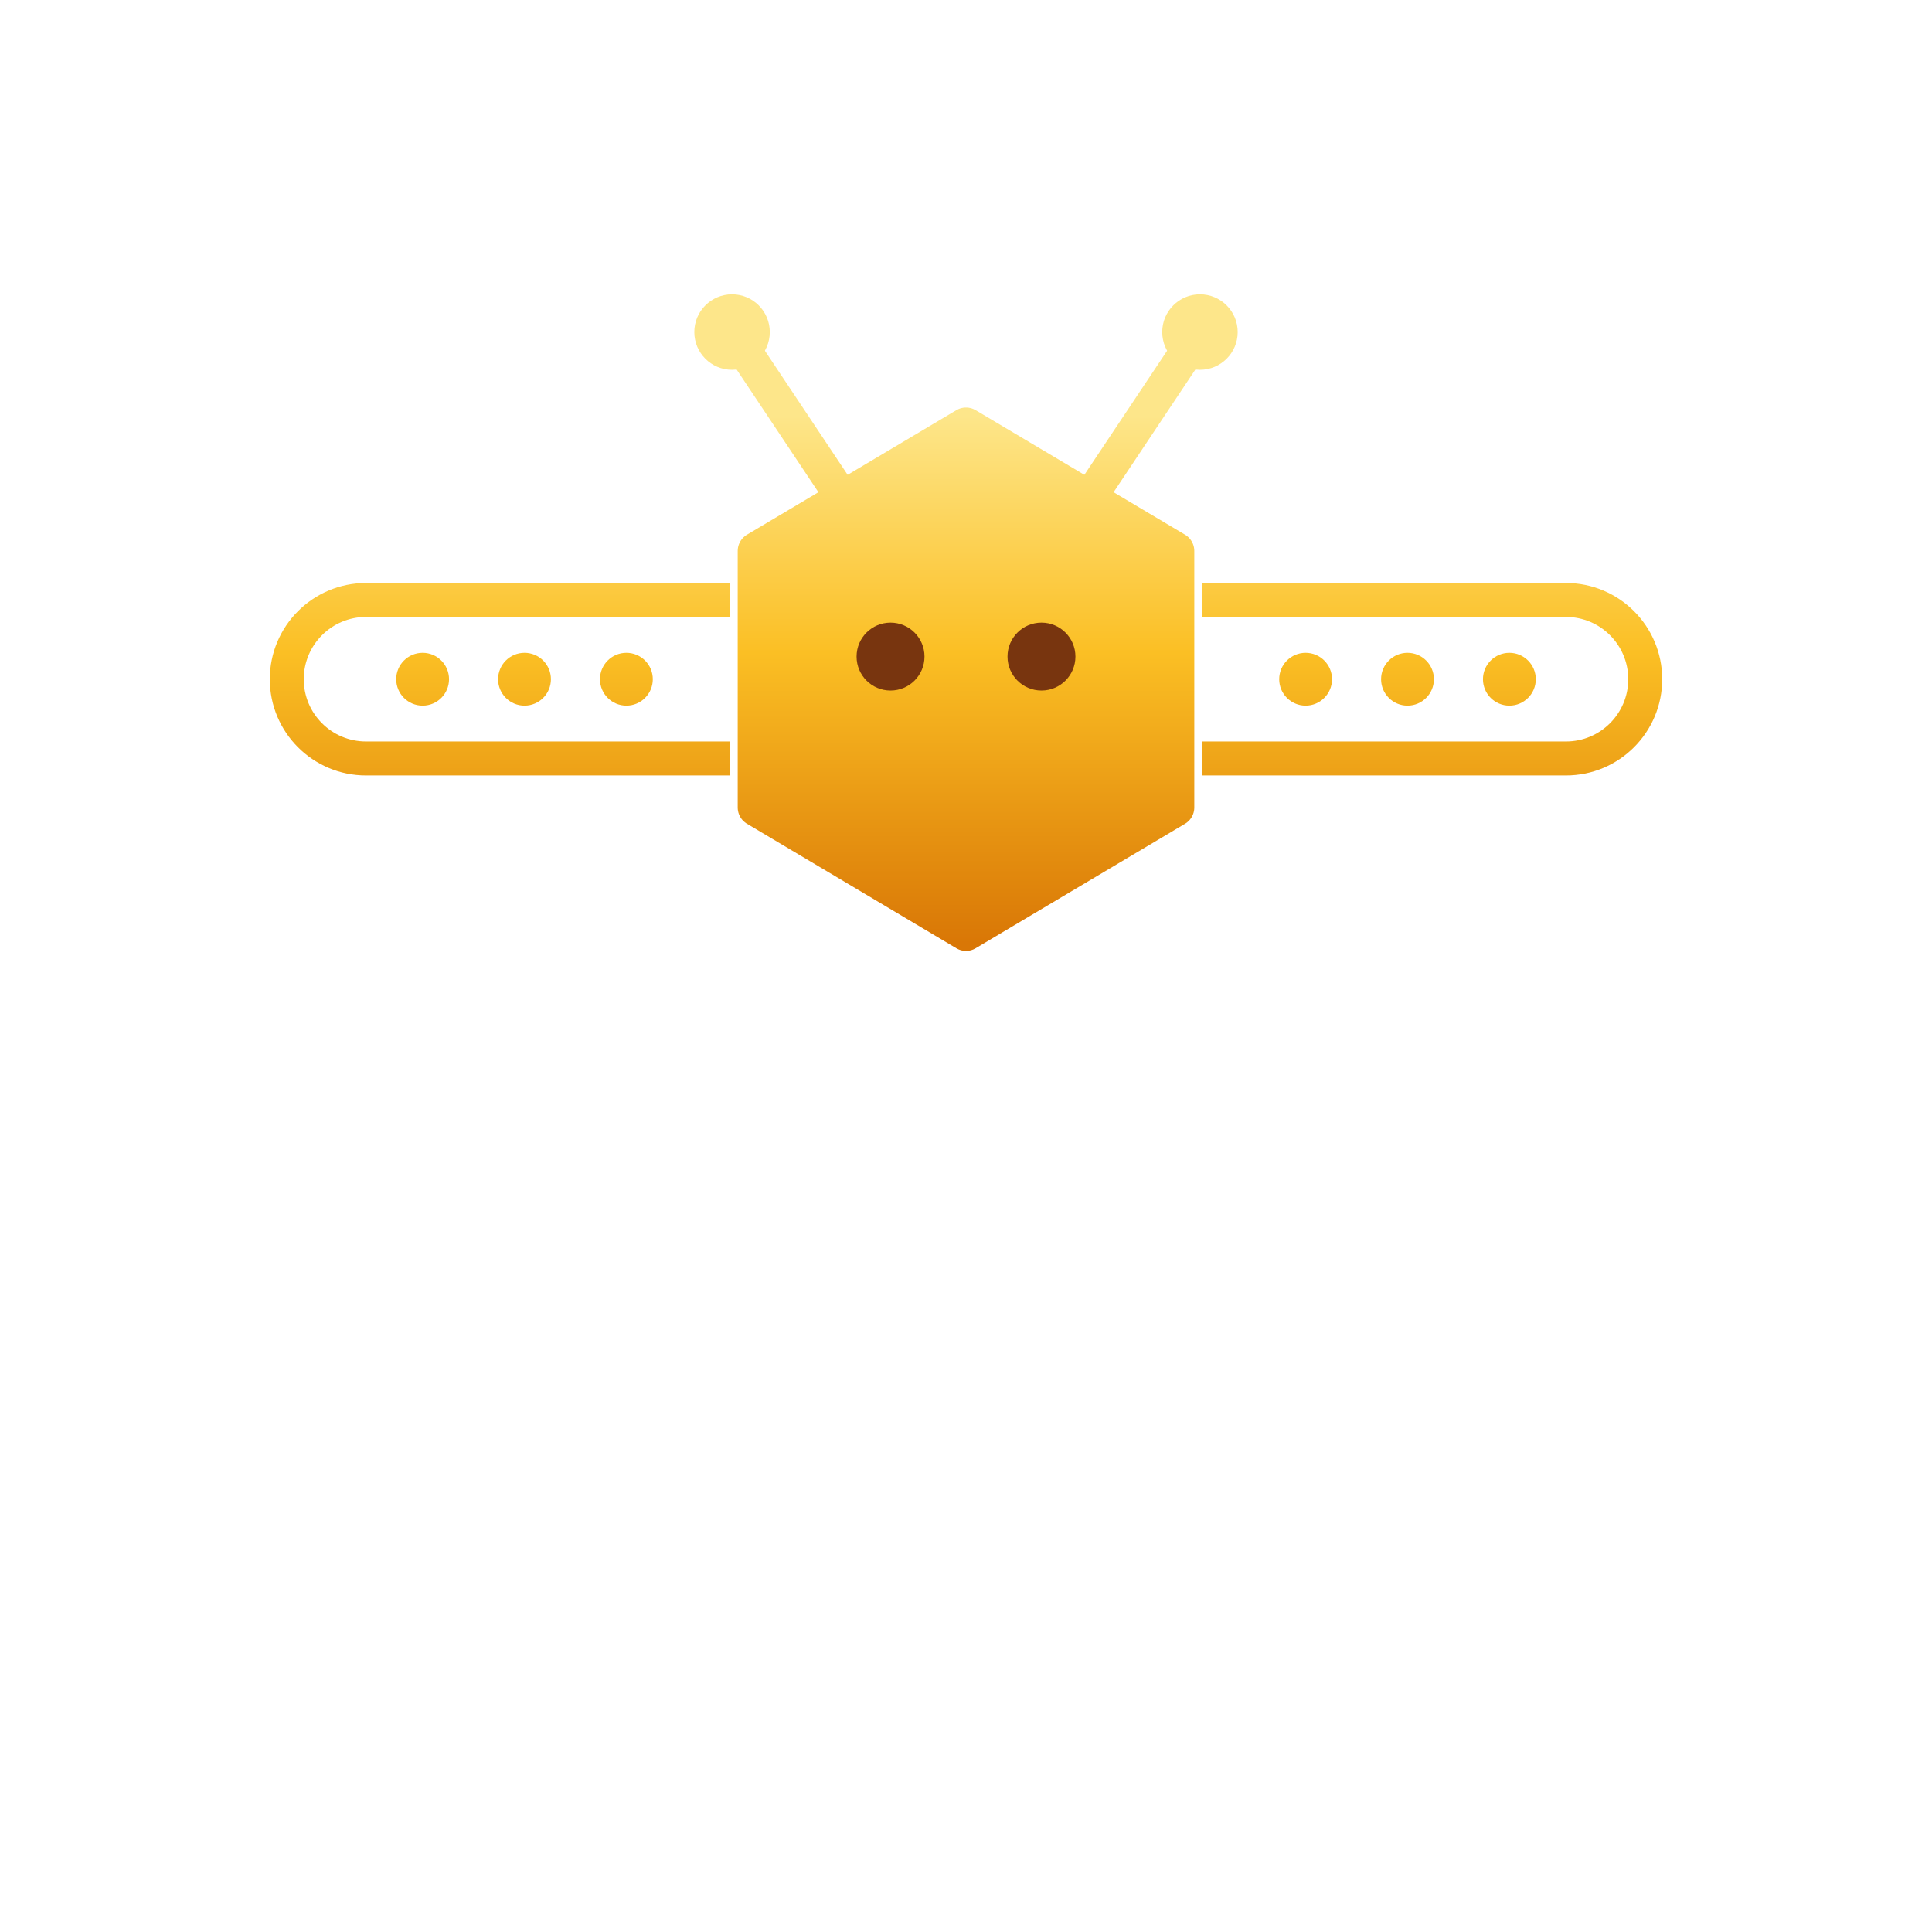
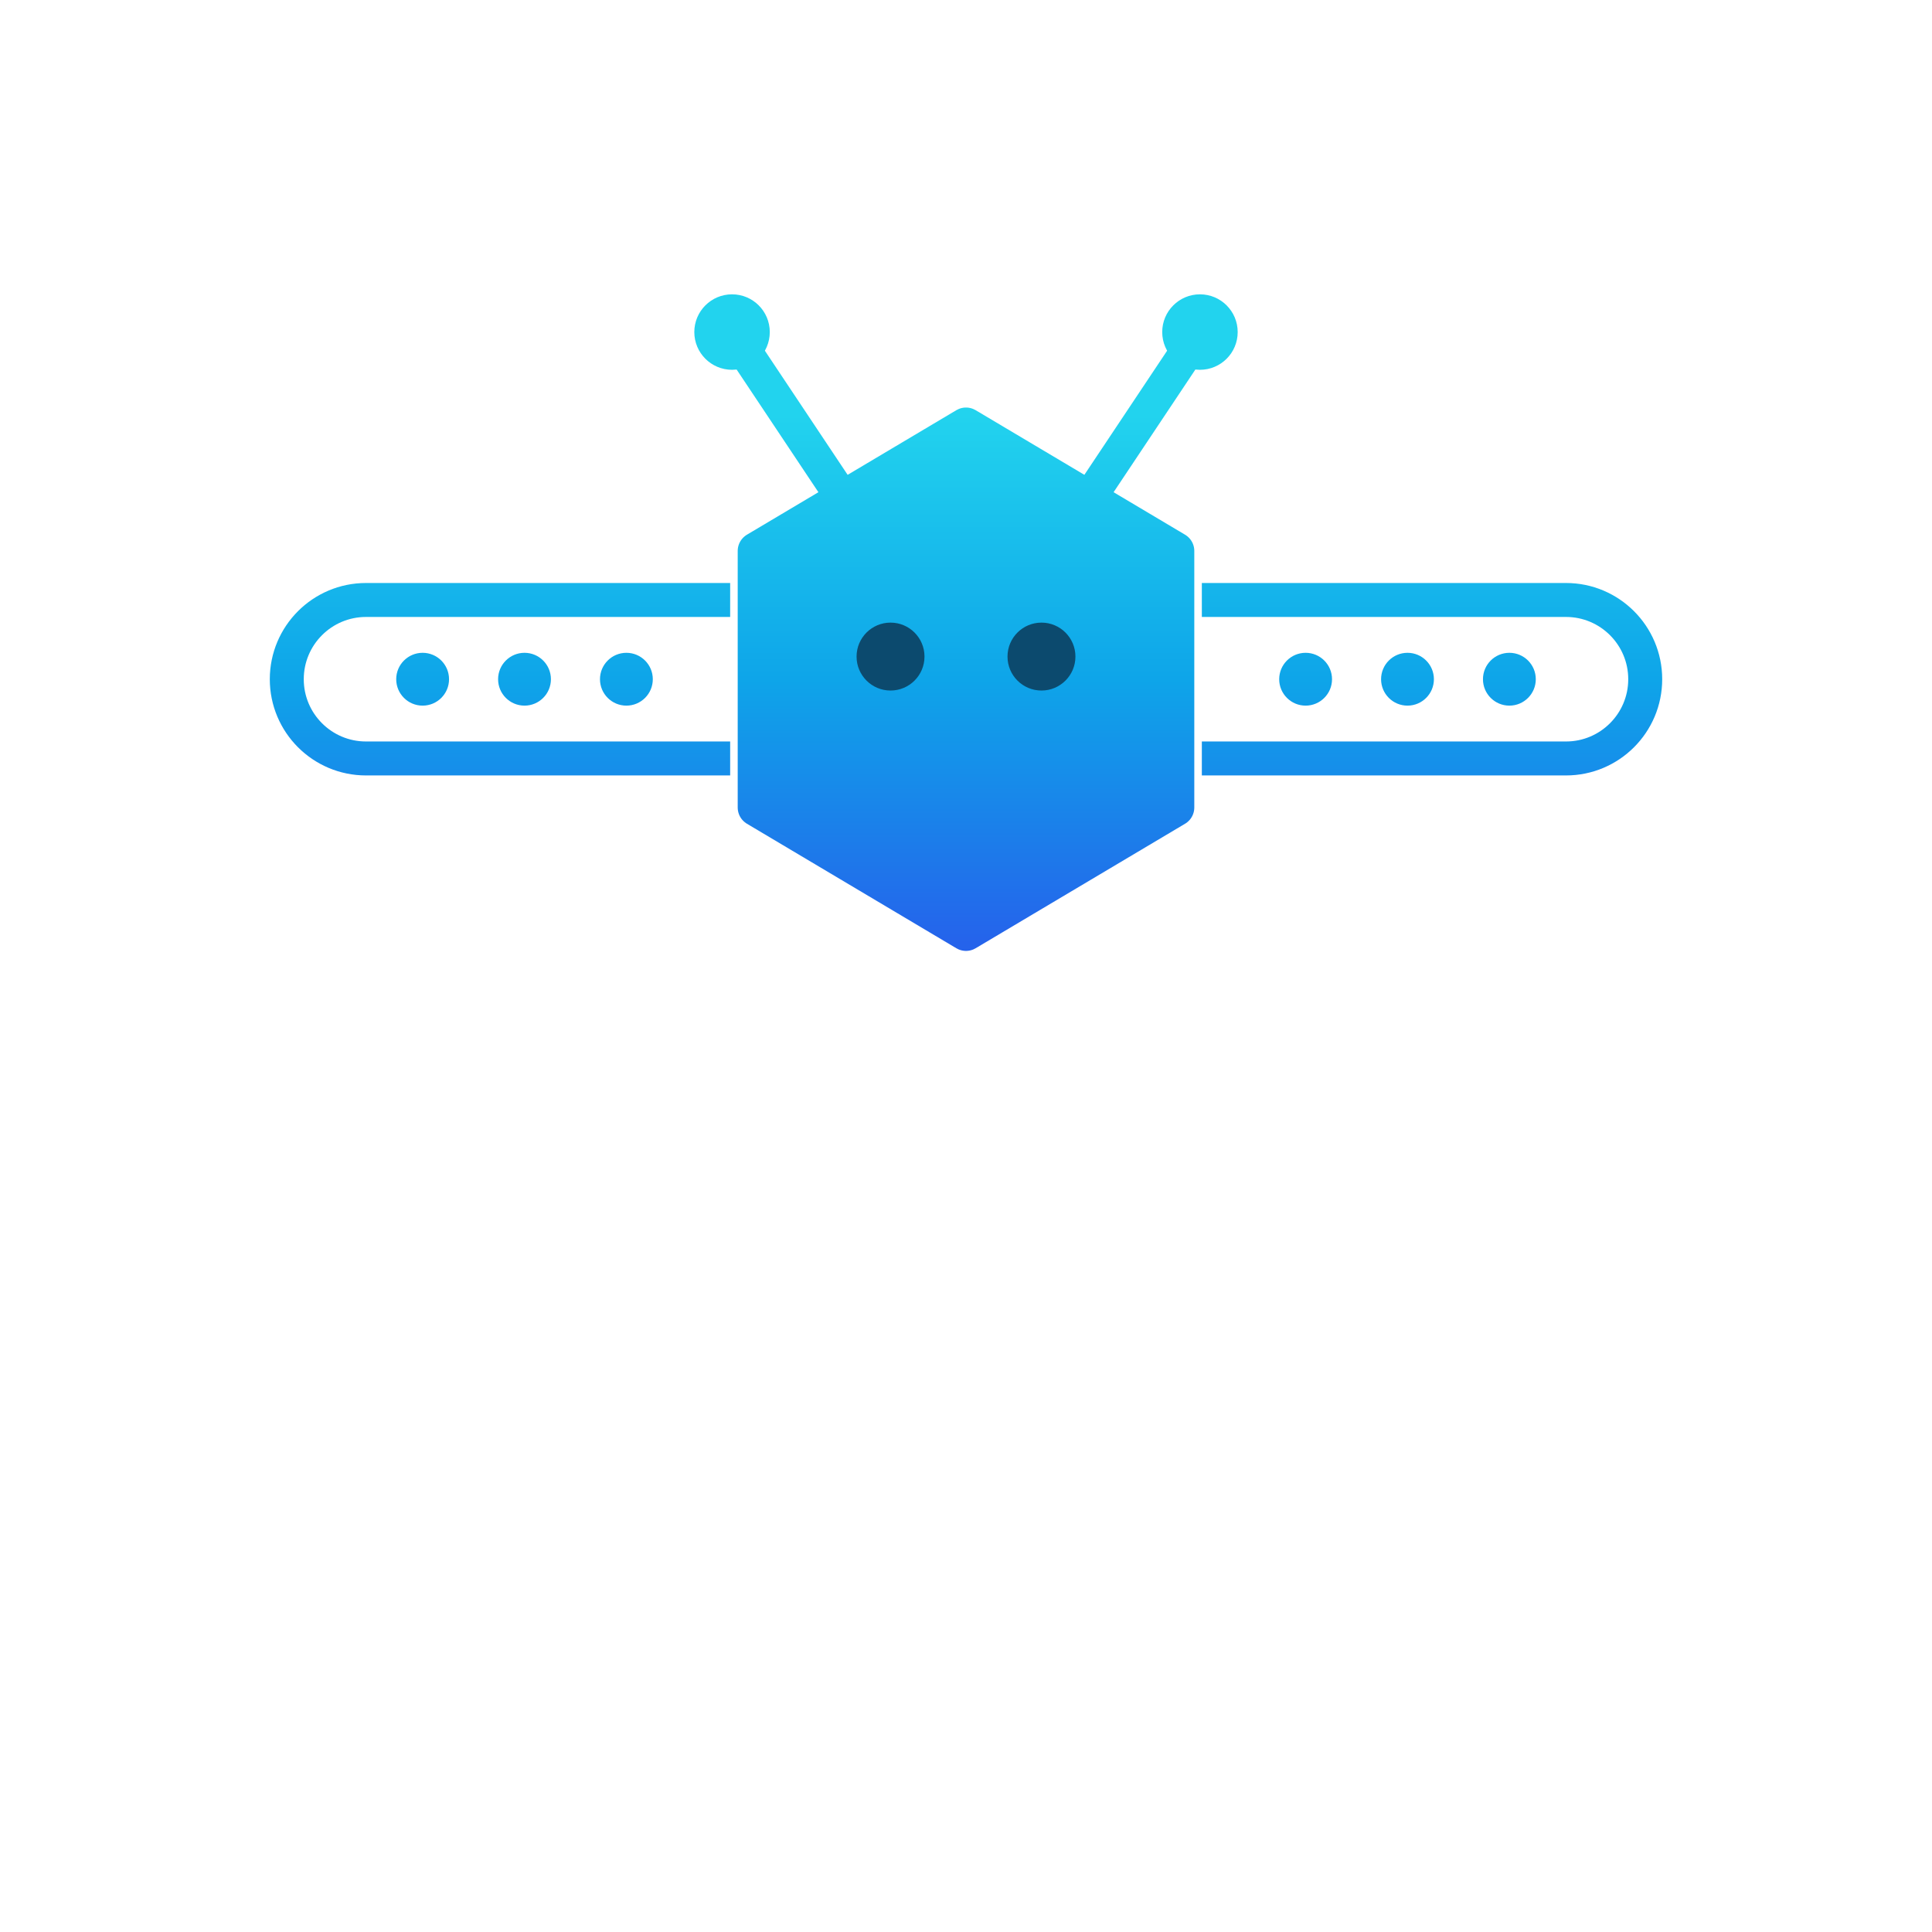
- <svg xmlns="http://www.w3.org/2000/svg" viewBox="0 0 512 512" fill="none" role="img" aria-label="ARTechnologies bee logo">
+ <svg xmlns="http://www.w3.org/2000/svg" viewBox="0 0 512 512" fill="none" role="img" aria-label="ARTechnologies logo">
  <defs>
-     <linearGradient id="hiveVert" x1="256" y1="110" x2="256" y2="250" gradientUnits="userSpaceOnUse">
-       <stop offset="0%" stop-color="#fde68a" />
-       <stop offset="45%" stop-color="#fbbf24" />
-       <stop offset="100%" stop-color="#d97706" />
+     <linearGradient id="mhVert" x1="256" y1="110" x2="256" y2="250" gradientUnits="userSpaceOnUse">
+       <stop offset="0%" stop-color="#22d3ee" />
+       <stop offset="50%" stop-color="#0ea5e9" />
+       <stop offset="100%" stop-color="#2563eb" />
    </linearGradient>
  </defs>
-   <path d="M 193.5 159 L 97 159 A 21 21 0 0 0 76 180 A 21 21 0 0 0 97 201 L 193.5 201" fill="none" stroke="url(#hiveVert)" stroke-width="9" stroke-linejoin="round" />
-   <path d="M 318.5 159 L 415 159 A 21 21 0 0 1 436 180 A 21 21 0 0 1 415 201 L 318.5 201" fill="none" stroke="url(#hiveVert)" stroke-width="9" stroke-linejoin="round" />
-   <g fill="url(#hiveVert)">
+   <path d="M 193.5 159 L 97 159 A 21 21 0 0 0 76 180 A 21 21 0 0 0 97 201 L 193.5 201" fill="none" stroke="url(#mhVert)" stroke-width="9" stroke-linejoin="round" />
+   <path d="M 318.5 159 L 415 159 A 21 21 0 0 1 436 180 A 21 21 0 0 1 415 201 L 318.5 201" fill="none" stroke="url(#mhVert)" stroke-width="9" stroke-linejoin="round" />
+   <g fill="url(#mhVert)">
    <circle cx="112" cy="180" r="7" />
    <circle cx="139" cy="180" r="7" />
    <circle cx="166" cy="180" r="7" />
    <circle cx="346" cy="180" r="7" />
    <circle cx="373" cy="180" r="7" />
    <circle cx="400" cy="180" r="7" />
  </g>
-   <polygon points="256,113 311.5,146 311.5,214 256,247 200.5,214 200.5,146" fill="url(#hiveVert)" stroke="url(#hiveVert)" stroke-width="10" stroke-linejoin="round" />
-   <circle cx="236" cy="174" r="9" fill="#78350f" />
-   <circle cx="276" cy="174" r="9" fill="#78350f" />
-   <path d="M 226 136 L 194 88" stroke="url(#hiveVert)" stroke-width="9" stroke-linecap="round" />
-   <path d="M 286 136 L 318 88" stroke="url(#hiveVert)" stroke-width="9" stroke-linecap="round" />
-   <circle cx="194" cy="88" r="10" fill="url(#hiveVert)" />
-   <circle cx="318" cy="88" r="10" fill="url(#hiveVert)" />
+   <polygon points="256,113 311.5,146 311.5,214 256,247 200.5,214 200.5,146" fill="url(#mhVert)" stroke="url(#mhVert)" stroke-width="10" stroke-linejoin="round" />
+   <circle cx="236" cy="174" r="9" fill="#0c4a6e" />
+   <circle cx="276" cy="174" r="9" fill="#0c4a6e" />
+   <path d="M 226 136 L 194 88" stroke="url(#mhVert)" stroke-width="9" stroke-linecap="round" />
+   <path d="M 286 136 L 318 88" stroke="url(#mhVert)" stroke-width="9" stroke-linecap="round" />
+   <circle cx="194" cy="88" r="10" fill="url(#mhVert)" />
+   <circle cx="318" cy="88" r="10" fill="url(#mhVert)" />
</svg>
